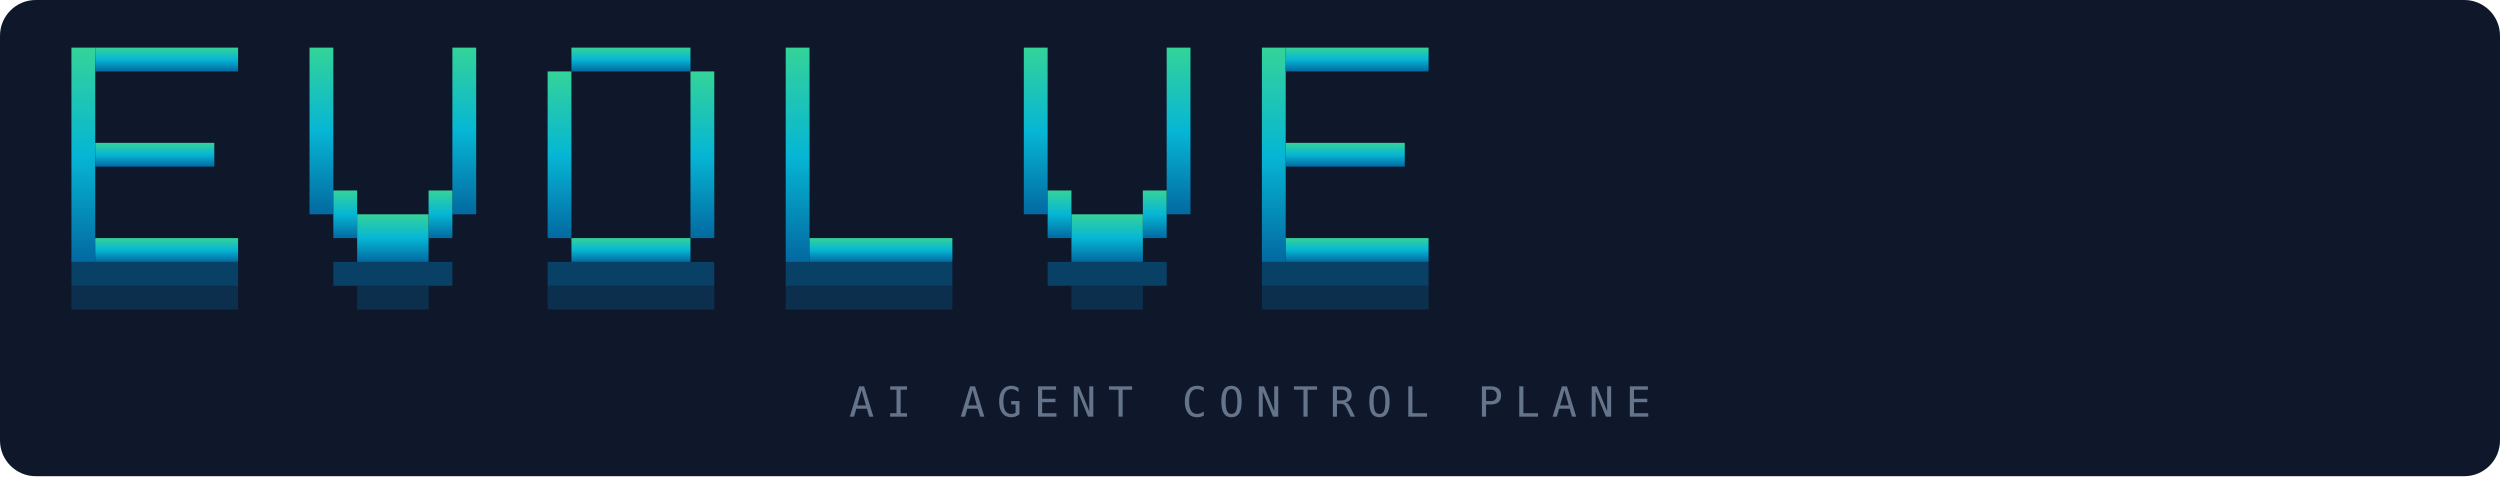
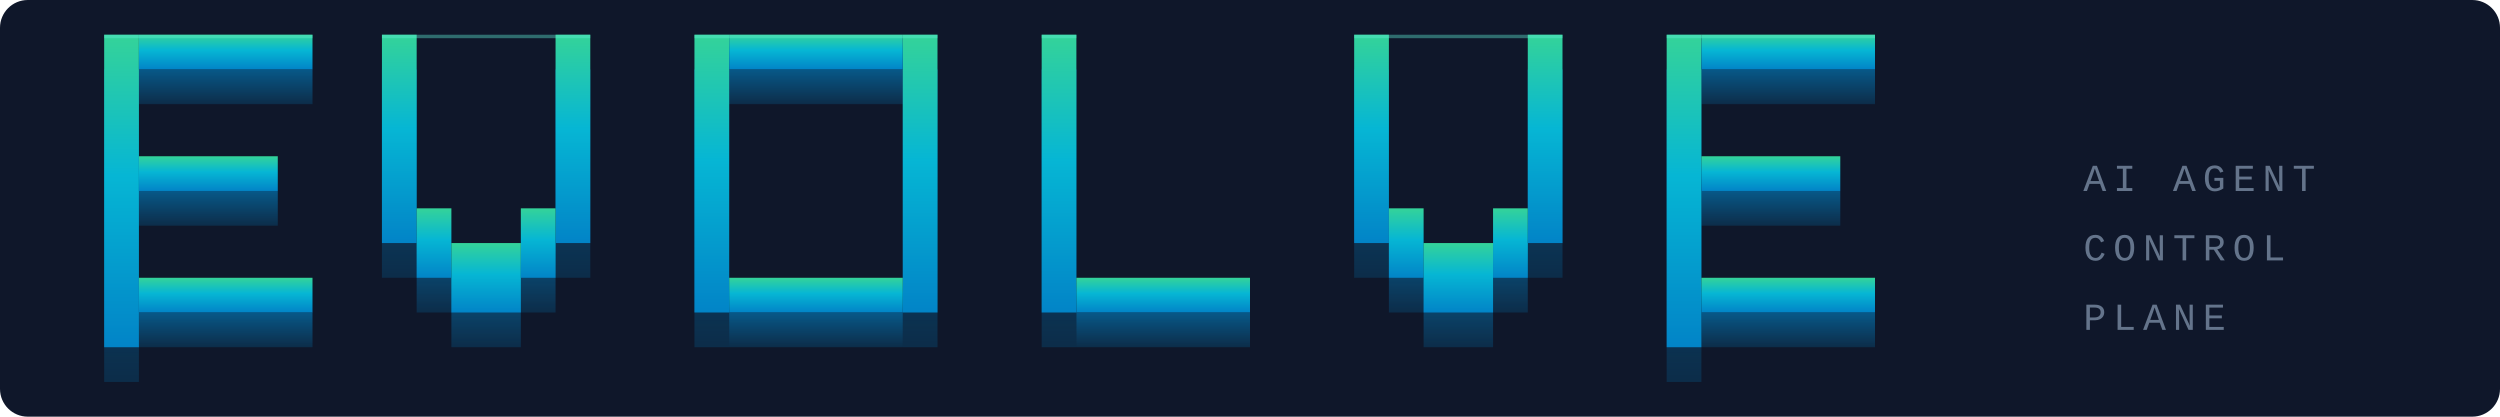
- <svg xmlns="http://www.w3.org/2000/svg" viewBox="0 0 840 160" fill="none">
+ <svg xmlns="http://www.w3.org/2000/svg" viewBox="0 0 720 120" fill="none">
  <defs>
    <linearGradient id="g" x1="0%" y1="0%" x2="0%" y2="100%">
      <stop offset="0%" stop-color="#34D399" />
-       <stop offset="50%" stop-color="#06B6D4" />
-       <stop offset="100%" stop-color="#0369A1" />
+       <stop offset="45%" stop-color="#06B6D4" />
+       <stop offset="100%" stop-color="#0284C7" />
+     </linearGradient>
+     <linearGradient id="s" x1="0%" y1="0%" x2="0%" y2="100%">
+       <stop offset="0%" stop-color="#0284C7" stop-opacity="0.6" />
+       <stop offset="100%" stop-color="#0284C7" stop-opacity="0.2" />
    </linearGradient>
  </defs>
-   <rect width="840" height="160" rx="12" fill="#0F172A" />
-   <rect x="24" y="16" width="8" height="72" fill="url(#g)" />
-   <rect x="32" y="16" width="48" height="8" fill="url(#g)" />
-   <rect x="32" y="48" width="40" height="8" fill="url(#g)" />
-   <rect x="32" y="80" width="48" height="8" fill="url(#g)" />
-   <rect x="24" y="88" width="56" height="8" fill="#0369A1" opacity="0.5" />
-   <rect x="24" y="96" width="56" height="8" fill="#0369A1" opacity="0.3" />
-   <rect x="104" y="16" width="8" height="56" fill="url(#g)" />
-   <rect x="152" y="16" width="8" height="56" fill="url(#g)" />
-   <rect x="112" y="64" width="8" height="16" fill="url(#g)" />
-   <rect x="144" y="64" width="8" height="16" fill="url(#g)" />
-   <rect x="120" y="72" width="24" height="16" fill="url(#g)" />
-   <rect x="112" y="88" width="40" height="8" fill="#0369A1" opacity="0.5" />
-   <rect x="120" y="96" width="24" height="8" fill="#0369A1" opacity="0.3" />
-   <rect x="192" y="16" width="40" height="8" fill="url(#g)" />
-   <rect x="184" y="24" width="8" height="56" fill="url(#g)" />
-   <rect x="232" y="24" width="8" height="56" fill="url(#g)" />
-   <rect x="192" y="80" width="40" height="8" fill="url(#g)" />
-   <rect x="184" y="88" width="56" height="8" fill="#0369A1" opacity="0.5" />
-   <rect x="184" y="96" width="56" height="8" fill="#0369A1" opacity="0.3" />
-   <rect x="264" y="16" width="8" height="72" fill="url(#g)" />
-   <rect x="272" y="80" width="48" height="8" fill="url(#g)" />
-   <rect x="264" y="88" width="56" height="8" fill="#0369A1" opacity="0.5" />
-   <rect x="264" y="96" width="56" height="8" fill="#0369A1" opacity="0.3" />
-   <rect x="344" y="16" width="8" height="56" fill="url(#g)" />
-   <rect x="392" y="16" width="8" height="56" fill="url(#g)" />
-   <rect x="352" y="64" width="8" height="16" fill="url(#g)" />
-   <rect x="384" y="64" width="8" height="16" fill="url(#g)" />
-   <rect x="360" y="72" width="24" height="16" fill="url(#g)" />
-   <rect x="352" y="88" width="40" height="8" fill="#0369A1" opacity="0.5" />
-   <rect x="360" y="96" width="24" height="8" fill="#0369A1" opacity="0.3" />
-   <rect x="424" y="16" width="8" height="72" fill="url(#g)" />
-   <rect x="432" y="16" width="48" height="8" fill="url(#g)" />
-   <rect x="432" y="48" width="40" height="8" fill="url(#g)" />
-   <rect x="432" y="80" width="48" height="8" fill="url(#g)" />
-   <rect x="424" y="88" width="56" height="8" fill="#0369A1" opacity="0.5" />
-   <rect x="424" y="96" width="56" height="8" fill="#0369A1" opacity="0.3" />
-   <text x="420" y="140" text-anchor="middle" font-family="monospace" font-size="14" fill="#64748B" letter-spacing="4">
-     AI AGENT CONTROL PLANE
-   </text>
+   <rect width="720" height="120" rx="8" fill="#0F172A" />
+   <rect x="30" y="20" width="10" height="90" fill="url(#s)" />
+   <rect x="40" y="20" width="50" height="10" fill="url(#s)" />
+   <rect x="40" y="55" width="40" height="10" fill="url(#s)" />
+   <rect x="40" y="90" width="50" height="10" fill="url(#s)" />
+   <rect x="110" y="20" width="10" height="60" fill="url(#s)" />
+   <rect x="160" y="20" width="10" height="60" fill="url(#s)" />
+   <rect x="120" y="70" width="10" height="20" fill="url(#s)" />
+   <rect x="150" y="70" width="10" height="20" fill="url(#s)" />
+   <rect x="130" y="80" width="20" height="20" fill="url(#s)" />
+   <rect x="200" y="20" width="10" height="80" fill="url(#s)" />
+   <rect x="260" y="20" width="10" height="80" fill="url(#s)" />
+   <rect x="210" y="20" width="50" height="10" fill="url(#s)" />
+   <rect x="210" y="90" width="50" height="10" fill="url(#s)" />
+   <rect x="300" y="20" width="10" height="80" fill="url(#s)" />
+   <rect x="310" y="90" width="50" height="10" fill="url(#s)" />
+   <rect x="390" y="20" width="10" height="60" fill="url(#s)" />
+   <rect x="440" y="20" width="10" height="60" fill="url(#s)" />
+   <rect x="400" y="70" width="10" height="20" fill="url(#s)" />
+   <rect x="430" y="70" width="10" height="20" fill="url(#s)" />
+   <rect x="410" y="80" width="20" height="20" fill="url(#s)" />
+   <rect x="480" y="20" width="10" height="90" fill="url(#s)" />
+   <rect x="490" y="20" width="50" height="10" fill="url(#s)" />
+   <rect x="490" y="55" width="40" height="10" fill="url(#s)" />
+   <rect x="490" y="90" width="50" height="10" fill="url(#s)" />
+   <rect x="30" y="10" width="10" height="90" fill="url(#g)" />
+   <rect x="40" y="10" width="50" height="10" fill="url(#g)" />
+   <rect x="40" y="45" width="40" height="10" fill="url(#g)" />
+   <rect x="40" y="80" width="50" height="10" fill="url(#g)" />
+   <rect x="110" y="10" width="10" height="60" fill="url(#g)" />
+   <rect x="160" y="10" width="10" height="60" fill="url(#g)" />
+   <rect x="120" y="60" width="10" height="20" fill="url(#g)" />
+   <rect x="150" y="60" width="10" height="20" fill="url(#g)" />
+   <rect x="130" y="70" width="20" height="20" fill="url(#g)" />
+   <rect x="200" y="10" width="10" height="80" fill="url(#g)" />
+   <rect x="260" y="10" width="10" height="80" fill="url(#g)" />
+   <rect x="210" y="10" width="50" height="10" fill="url(#g)" />
+   <rect x="210" y="80" width="50" height="10" fill="url(#g)" />
+   <rect x="300" y="10" width="10" height="80" fill="url(#g)" />
+   <rect x="310" y="80" width="50" height="10" fill="url(#g)" />
+   <rect x="390" y="10" width="10" height="60" fill="url(#g)" />
+   <rect x="440" y="10" width="10" height="60" fill="url(#g)" />
+   <rect x="400" y="60" width="10" height="20" fill="url(#g)" />
+   <rect x="430" y="60" width="10" height="20" fill="url(#g)" />
+   <rect x="410" y="70" width="20" height="20" fill="url(#g)" />
+   <rect x="480" y="10" width="10" height="90" fill="url(#g)" />
+   <rect x="490" y="10" width="50" height="10" fill="url(#g)" />
+   <rect x="490" y="45" width="40" height="10" fill="url(#g)" />
+   <rect x="490" y="80" width="50" height="10" fill="url(#g)" />
+   <rect x="30" y="10" width="60" height="1" fill="#5EEAD4" opacity="0.4" />
+   <rect x="110" y="10" width="60" height="1" fill="#5EEAD4" opacity="0.4" />
+   <rect x="200" y="10" width="70" height="1" fill="#5EEAD4" opacity="0.4" />
+   <rect x="300" y="10" width="10" height="1" fill="#5EEAD4" opacity="0.4" />
+   <rect x="390" y="10" width="60" height="1" fill="#5EEAD4" opacity="0.4" />
+   <rect x="480" y="10" width="60" height="1" fill="#5EEAD4" opacity="0.4" />
+   <text x="600" y="55" font-family="'Courier New',monospace" font-size="11" fill="#64748B" letter-spacing="2">AI AGENT</text>
+   <text x="600" y="75" font-family="'Courier New',monospace" font-size="11" fill="#64748B" letter-spacing="2">CONTROL</text>
+   <text x="600" y="95" font-family="'Courier New',monospace" font-size="11" fill="#64748B" letter-spacing="2">PLANE</text>
</svg>
